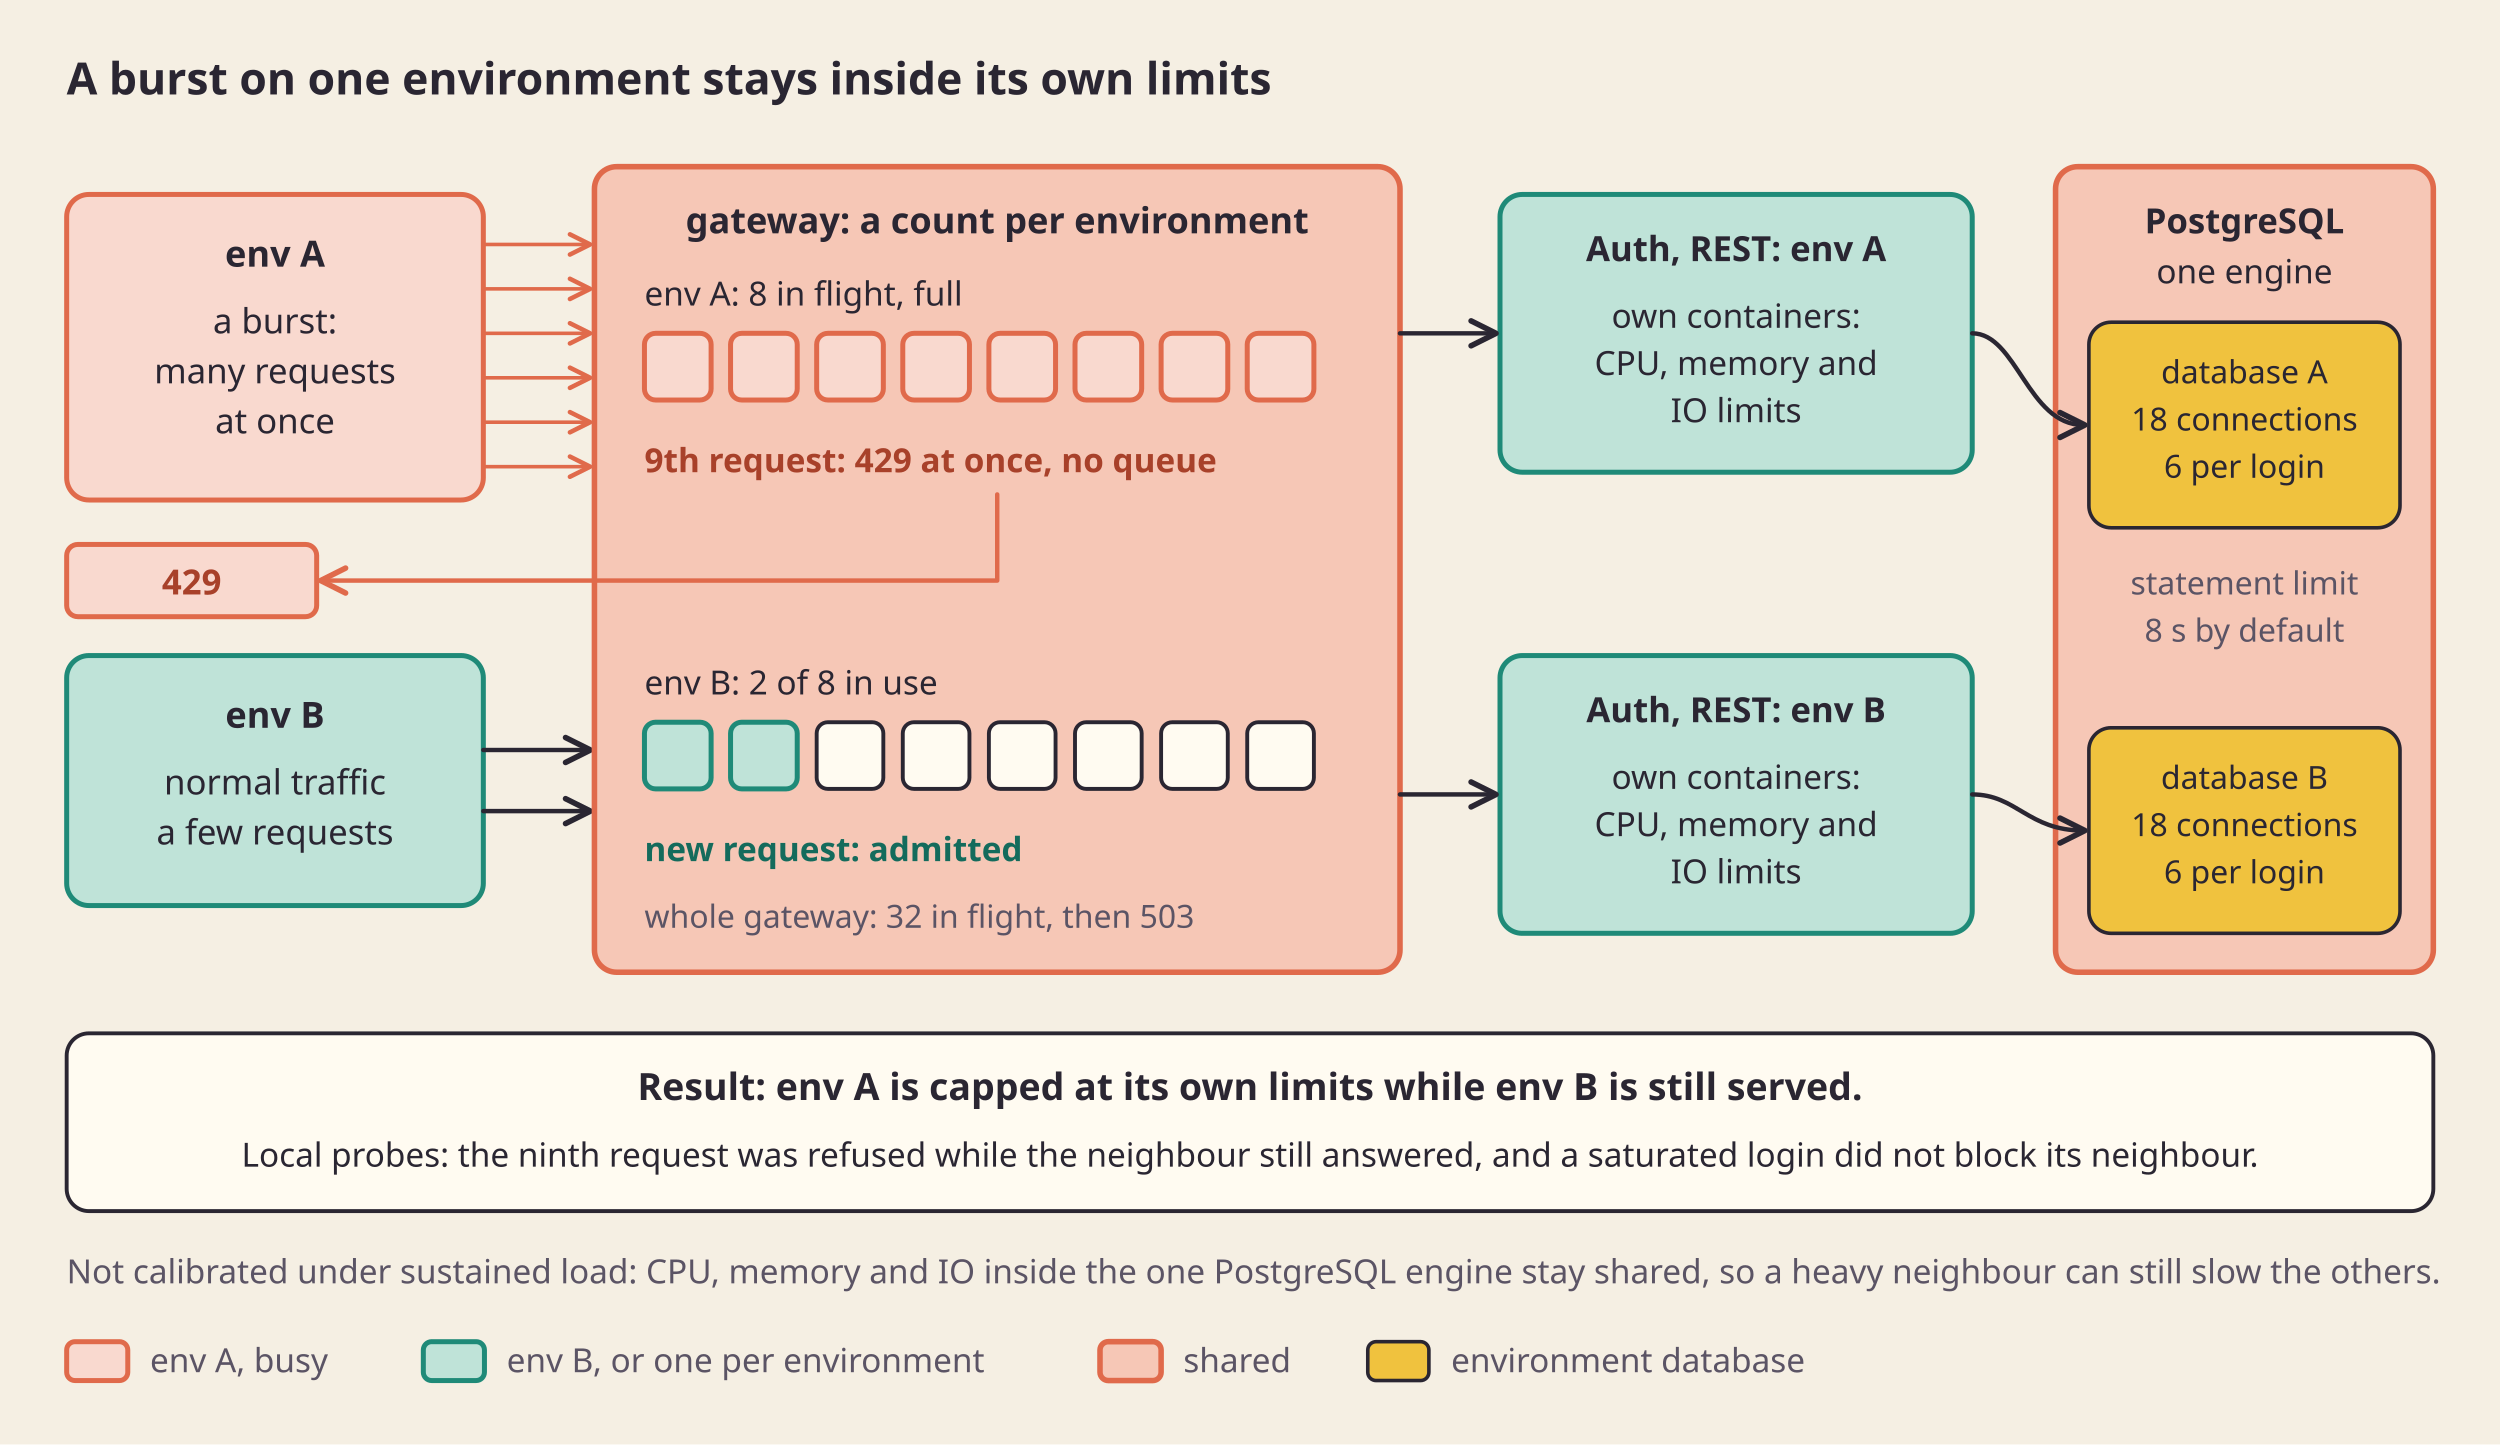
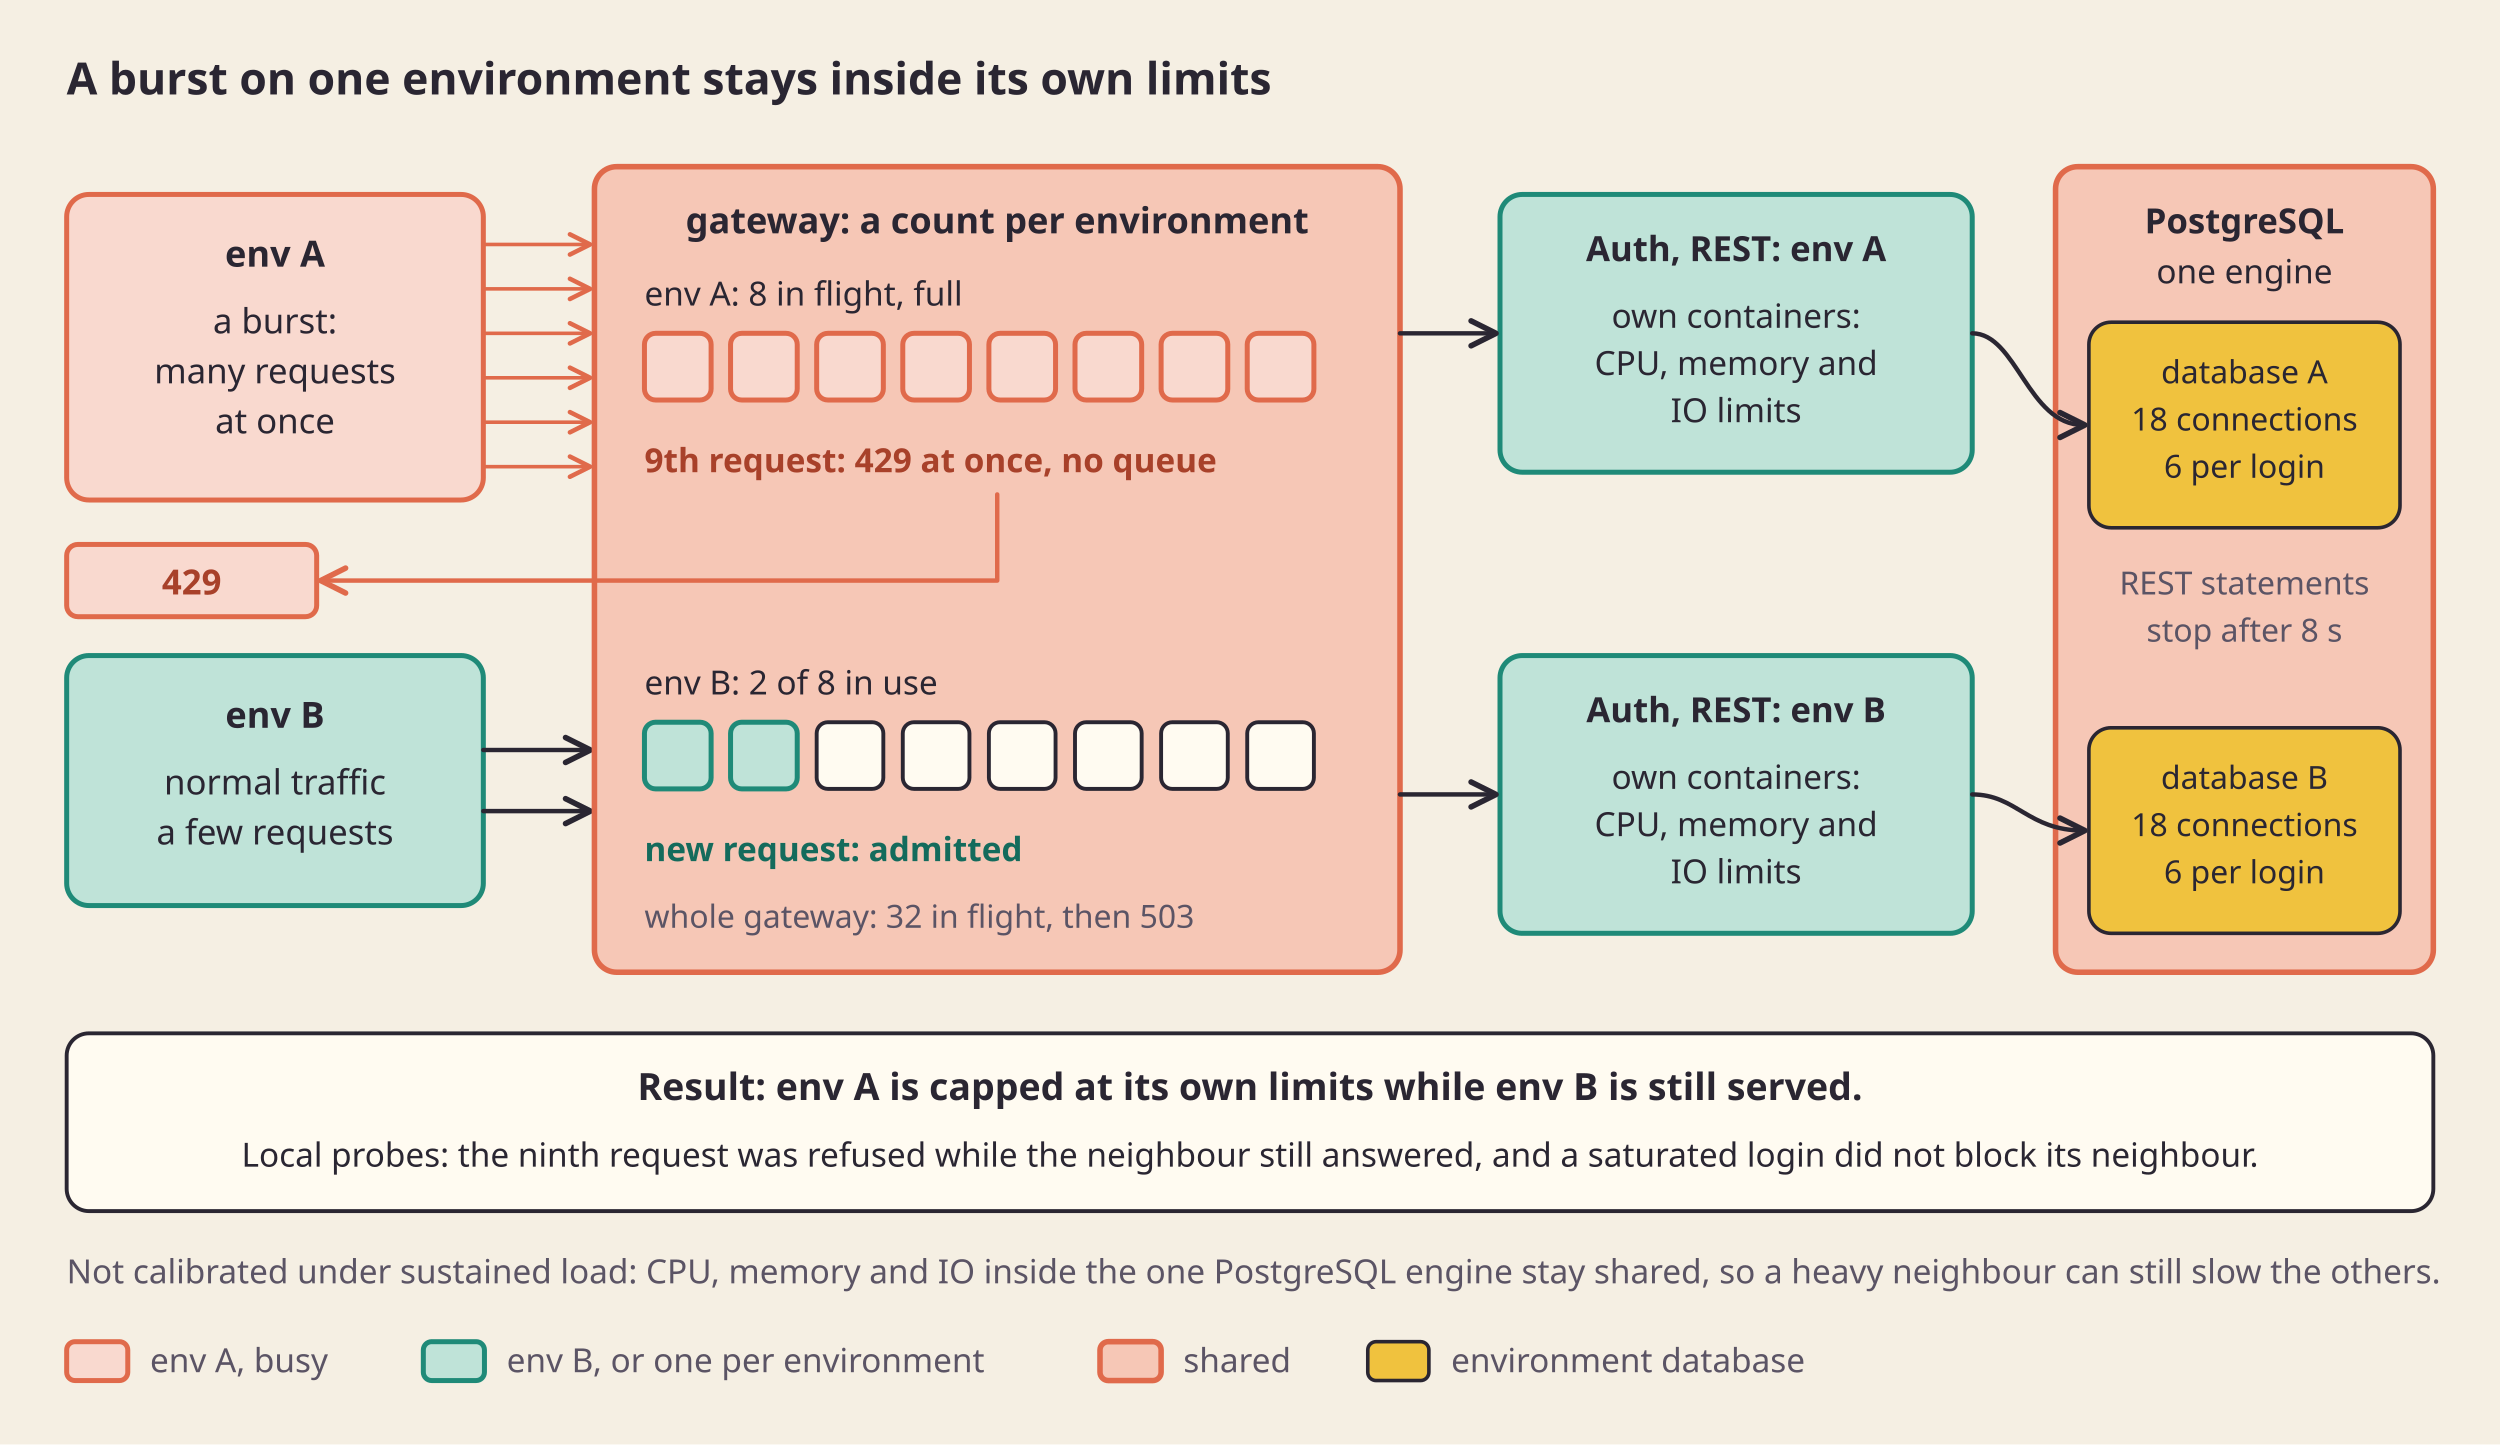
<svg xmlns="http://www.w3.org/2000/svg" viewBox="0 0 900 520" width="900" height="520" role="img" aria-labelledby="loadise-t loadise-d" xml:lang="en">
  <defs>
    <marker id="loadise-i" viewBox="0 0 10 10" refX="8.5" refY="5" markerWidth="7" markerHeight="7" orient="auto-start-reverse">
      <path d="M1 1 L9 5 L1 9" fill="none" stroke="#2A2632" stroke-width="1.8" stroke-linecap="round" stroke-linejoin="round" />
    </marker>
    <marker id="loadise-c" viewBox="0 0 10 10" refX="8.5" refY="5" markerWidth="7" markerHeight="7" orient="auto-start-reverse">
      <path d="M1 1 L9 5 L1 9" fill="none" stroke="#E06A4B" stroke-width="1.8" stroke-linecap="round" stroke-linejoin="round" />
    </marker>
  </defs>
  <rect x="0" y="0" width="900" height="520" fill="#F5EFE3" />
  <g font-family="system-ui, sans-serif" fill="#2A2632" text-anchor="middle">
    <text x="24" y="34" font-size="16" font-weight="700" text-anchor="start">A burst on one environment stays inside its own limits</text>
    <rect x="24" y="70" width="150" height="110" rx="8" fill="#F9D9CF" stroke="#E06A4B" stroke-width="1.8" />
    <text x="99" y="96" font-size="13" font-weight="700">env A</text>
    <text x="99" y="120" font-size="12.5">a burst:</text>
    <text x="99" y="138" font-size="12.5">many requests</text>
    <text x="99" y="156" font-size="12.5">at once</text>
    <rect x="24" y="236" width="150" height="90" rx="8" fill="#BFE3D8" stroke="#1F8A78" stroke-width="1.8" />
    <text x="99" y="262" font-size="13" font-weight="700">env B</text>
    <text x="99" y="286" font-size="12.5">normal traffic</text>
    <text x="99" y="304" font-size="12.5">a few requests</text>
    <path d="M174 88 L212 88" fill="none" stroke="#E06A4B" stroke-width="1.3" stroke-linecap="round" stroke-linejoin="round" marker-end="url(#loadise-c)" />
    <path d="M174 104 L212 104" fill="none" stroke="#E06A4B" stroke-width="1.3" stroke-linecap="round" stroke-linejoin="round" marker-end="url(#loadise-c)" />
    <path d="M174 120 L212 120" fill="none" stroke="#E06A4B" stroke-width="1.3" stroke-linecap="round" stroke-linejoin="round" marker-end="url(#loadise-c)" />
    <path d="M174 136 L212 136" fill="none" stroke="#E06A4B" stroke-width="1.3" stroke-linecap="round" stroke-linejoin="round" marker-end="url(#loadise-c)" />
    <path d="M174 152 L212 152" fill="none" stroke="#E06A4B" stroke-width="1.3" stroke-linecap="round" stroke-linejoin="round" marker-end="url(#loadise-c)" />
    <path d="M174 168 L212 168" fill="none" stroke="#E06A4B" stroke-width="1.3" stroke-linecap="round" stroke-linejoin="round" marker-end="url(#loadise-c)" />
    <path d="M174 270 L212 270" fill="none" stroke="#2A2632" stroke-width="1.6" stroke-linecap="round" stroke-linejoin="round" marker-end="url(#loadise-i)" />
    <path d="M174 292 L212 292" fill="none" stroke="#2A2632" stroke-width="1.6" stroke-linecap="round" stroke-linejoin="round" marker-end="url(#loadise-i)" />
    <rect x="214" y="60" width="290" height="290" rx="8" fill="#F6C7B6" stroke="#E06A4B" stroke-width="2" />
    <text x="359" y="84" font-size="13" font-weight="700">gateway: a count per environment</text>
    <text x="232" y="110" font-size="12" text-anchor="start">env A: 8 in flight, full</text>
    <rect x="232" y="120" width="24" height="24" rx="4" fill="#F9D9CF" stroke="#E06A4B" stroke-width="1.8" />
    <rect x="263" y="120" width="24" height="24" rx="4" fill="#F9D9CF" stroke="#E06A4B" stroke-width="1.8" />
    <rect x="294" y="120" width="24" height="24" rx="4" fill="#F9D9CF" stroke="#E06A4B" stroke-width="1.8" />
    <rect x="325" y="120" width="24" height="24" rx="4" fill="#F9D9CF" stroke="#E06A4B" stroke-width="1.8" />
    <rect x="356" y="120" width="24" height="24" rx="4" fill="#F9D9CF" stroke="#E06A4B" stroke-width="1.8" />
    <rect x="387" y="120" width="24" height="24" rx="4" fill="#F9D9CF" stroke="#E06A4B" stroke-width="1.8" />
    <rect x="418" y="120" width="24" height="24" rx="4" fill="#F9D9CF" stroke="#E06A4B" stroke-width="1.8" />
    <rect x="449" y="120" width="24" height="24" rx="4" fill="#F9D9CF" stroke="#E06A4B" stroke-width="1.8" />
    <text x="232" y="170" font-size="12" font-weight="700" fill="#A8412A" text-anchor="start">9th request: 429 at once, no queue</text>
    <text x="232" y="250" font-size="12" text-anchor="start">env B: 2 of 8 in use</text>
    <rect x="232" y="260" width="24" height="24" rx="4" fill="#BFE3D8" stroke="#1F8A78" stroke-width="1.8" />
    <rect x="263" y="260" width="24" height="24" rx="4" fill="#BFE3D8" stroke="#1F8A78" stroke-width="1.8" />
    <rect x="294" y="260" width="24" height="24" rx="4" fill="#FFFBF1" stroke="#2A2632" stroke-width="1.4" />
    <rect x="325" y="260" width="24" height="24" rx="4" fill="#FFFBF1" stroke="#2A2632" stroke-width="1.4" />
    <rect x="356" y="260" width="24" height="24" rx="4" fill="#FFFBF1" stroke="#2A2632" stroke-width="1.4" />
    <rect x="387" y="260" width="24" height="24" rx="4" fill="#FFFBF1" stroke="#2A2632" stroke-width="1.4" />
    <rect x="418" y="260" width="24" height="24" rx="4" fill="#FFFBF1" stroke="#2A2632" stroke-width="1.4" />
    <rect x="449" y="260" width="24" height="24" rx="4" fill="#FFFBF1" stroke="#2A2632" stroke-width="1.4" />
    <text x="232" y="310" font-size="12" font-weight="700" fill="#146B5C" text-anchor="start">new request: admitted</text>
    <text x="232" y="334" font-size="11.5" fill="#5B5465" text-anchor="start">whole gateway: 32 in flight, then 503</text>
    <path d="M359 178 L359 209 L116 209" fill="none" stroke="#E06A4B" stroke-width="1.6" stroke-linecap="round" stroke-linejoin="round" marker-end="url(#loadise-c)" />
    <rect x="24" y="196" width="90" height="26" rx="4" fill="#F9D9CF" stroke="#E06A4B" stroke-width="1.8" />
    <text x="69" y="214" font-size="12.5" font-weight="700" fill="#A8412A">429</text>
    <rect x="540" y="70" width="170" height="100" rx="8" fill="#BFE3D8" stroke="#1F8A78" stroke-width="1.8" />
    <text x="625" y="94" font-size="12.5" font-weight="700">Auth, REST: env A</text>
    <text x="625" y="118" font-size="12">own containers:</text>
    <text x="625" y="135" font-size="12">CPU, memory and</text>
    <text x="625" y="152" font-size="12">IO limits</text>
    <rect x="540" y="236" width="170" height="100" rx="8" fill="#BFE3D8" stroke="#1F8A78" stroke-width="1.8" />
    <text x="625" y="260" font-size="12.5" font-weight="700">Auth, REST: env B</text>
    <text x="625" y="284" font-size="12">own containers:</text>
    <text x="625" y="301" font-size="12">CPU, memory and</text>
    <text x="625" y="318" font-size="12">IO limits</text>
    <path d="M504 120 L538 120" fill="none" stroke="#2A2632" stroke-width="1.6" stroke-linecap="round" stroke-linejoin="round" marker-end="url(#loadise-i)" />
    <path d="M504 286 L538 286" fill="none" stroke="#2A2632" stroke-width="1.6" stroke-linecap="round" stroke-linejoin="round" marker-end="url(#loadise-i)" />
    <rect x="740" y="60" width="136" height="290" rx="8" fill="#F6C7B6" stroke="#E06A4B" stroke-width="2" />
    <text x="808" y="84" font-size="12.5" font-weight="700">PostgreSQL</text>
    <text x="808" y="102" font-size="12">one engine</text>
    <rect x="752" y="116" width="112" height="74" rx="8" fill="#F0C23E" stroke="#2A2632" stroke-width="1.3" />
    <text x="808" y="138" font-size="11.5">database A</text>
    <text x="808" y="155" font-size="11.5">18 connections</text>
    <text x="808" y="172" font-size="11.5">6 per login</text>
    <rect x="752" y="262" width="112" height="74" rx="8" fill="#F0C23E" stroke="#2A2632" stroke-width="1.3" />
    <text x="808" y="284" font-size="11.5">database B</text>
    <text x="808" y="301" font-size="11.5">18 connections</text>
    <text x="808" y="318" font-size="11.5">6 per login</text>
-     <text x="808" y="214" font-size="11.5" fill="#5B5465">statement limit</text>
-     <text x="808" y="231" font-size="11.5" fill="#5B5465">8 s by default</text>
+     <text x="808" y="214" font-size="11.5" fill="#5B5465">REST statements</text>
+     <text x="808" y="231" font-size="11.5" fill="#5B5465">stop after 8 s</text>
    <path d="M710 120 C726 120 730 153 750 153" fill="none" stroke="#2A2632" stroke-width="1.6" stroke-linecap="round" stroke-linejoin="round" marker-end="url(#loadise-i)" />
    <path d="M710 286 C726 286 730 299 750 299" fill="none" stroke="#2A2632" stroke-width="1.6" stroke-linecap="round" stroke-linejoin="round" marker-end="url(#loadise-i)" />
    <rect x="24" y="372" width="852" height="64" rx="8" fill="#FFFBF1" stroke="#2A2632" stroke-width="1.4" />
    <text x="450" y="396" font-size="13.5" font-weight="700">Result: env A is capped at its own limits while env B is still served.</text>
    <text x="450" y="420" font-size="12">Local probes: the ninth request was refused while the neighbour still answered, and a saturated login did not block its neighbour.</text>
    <text x="24" y="462" font-size="12" fill="#5B5465" text-anchor="start">Not calibrated under sustained load: CPU, memory and IO inside the one PostgreSQL engine stay shared, so a heavy neighbour can still slow the others.</text>
    <rect x="24" y="483" width="22" height="14" rx="3" fill="#F9D9CF" stroke="#E06A4B" stroke-width="1.8" />
    <text x="54" y="494" font-size="12" fill="#5B5465" text-anchor="start">env A, busy</text>
    <rect x="152.4" y="483" width="22" height="14" rx="3" fill="#BFE3D8" stroke="#1F8A78" stroke-width="1.8" />
    <text x="182.4" y="494" font-size="12" fill="#5B5465" text-anchor="start">env B, or one per environment</text>
    <rect x="396.0" y="483" width="22" height="14" rx="3" fill="#F6C7B6" stroke="#E06A4B" stroke-width="2" />
    <text x="426.0" y="494" font-size="12" fill="#5B5465" text-anchor="start">shared</text>
    <rect x="492.4" y="483" width="22" height="14" rx="3" fill="#F0C23E" stroke="#2A2632" stroke-width="1.3" />
    <text x="522.4" y="494" font-size="12" fill="#5B5465" text-anchor="start">environment database</text>
  </g>
</svg>
